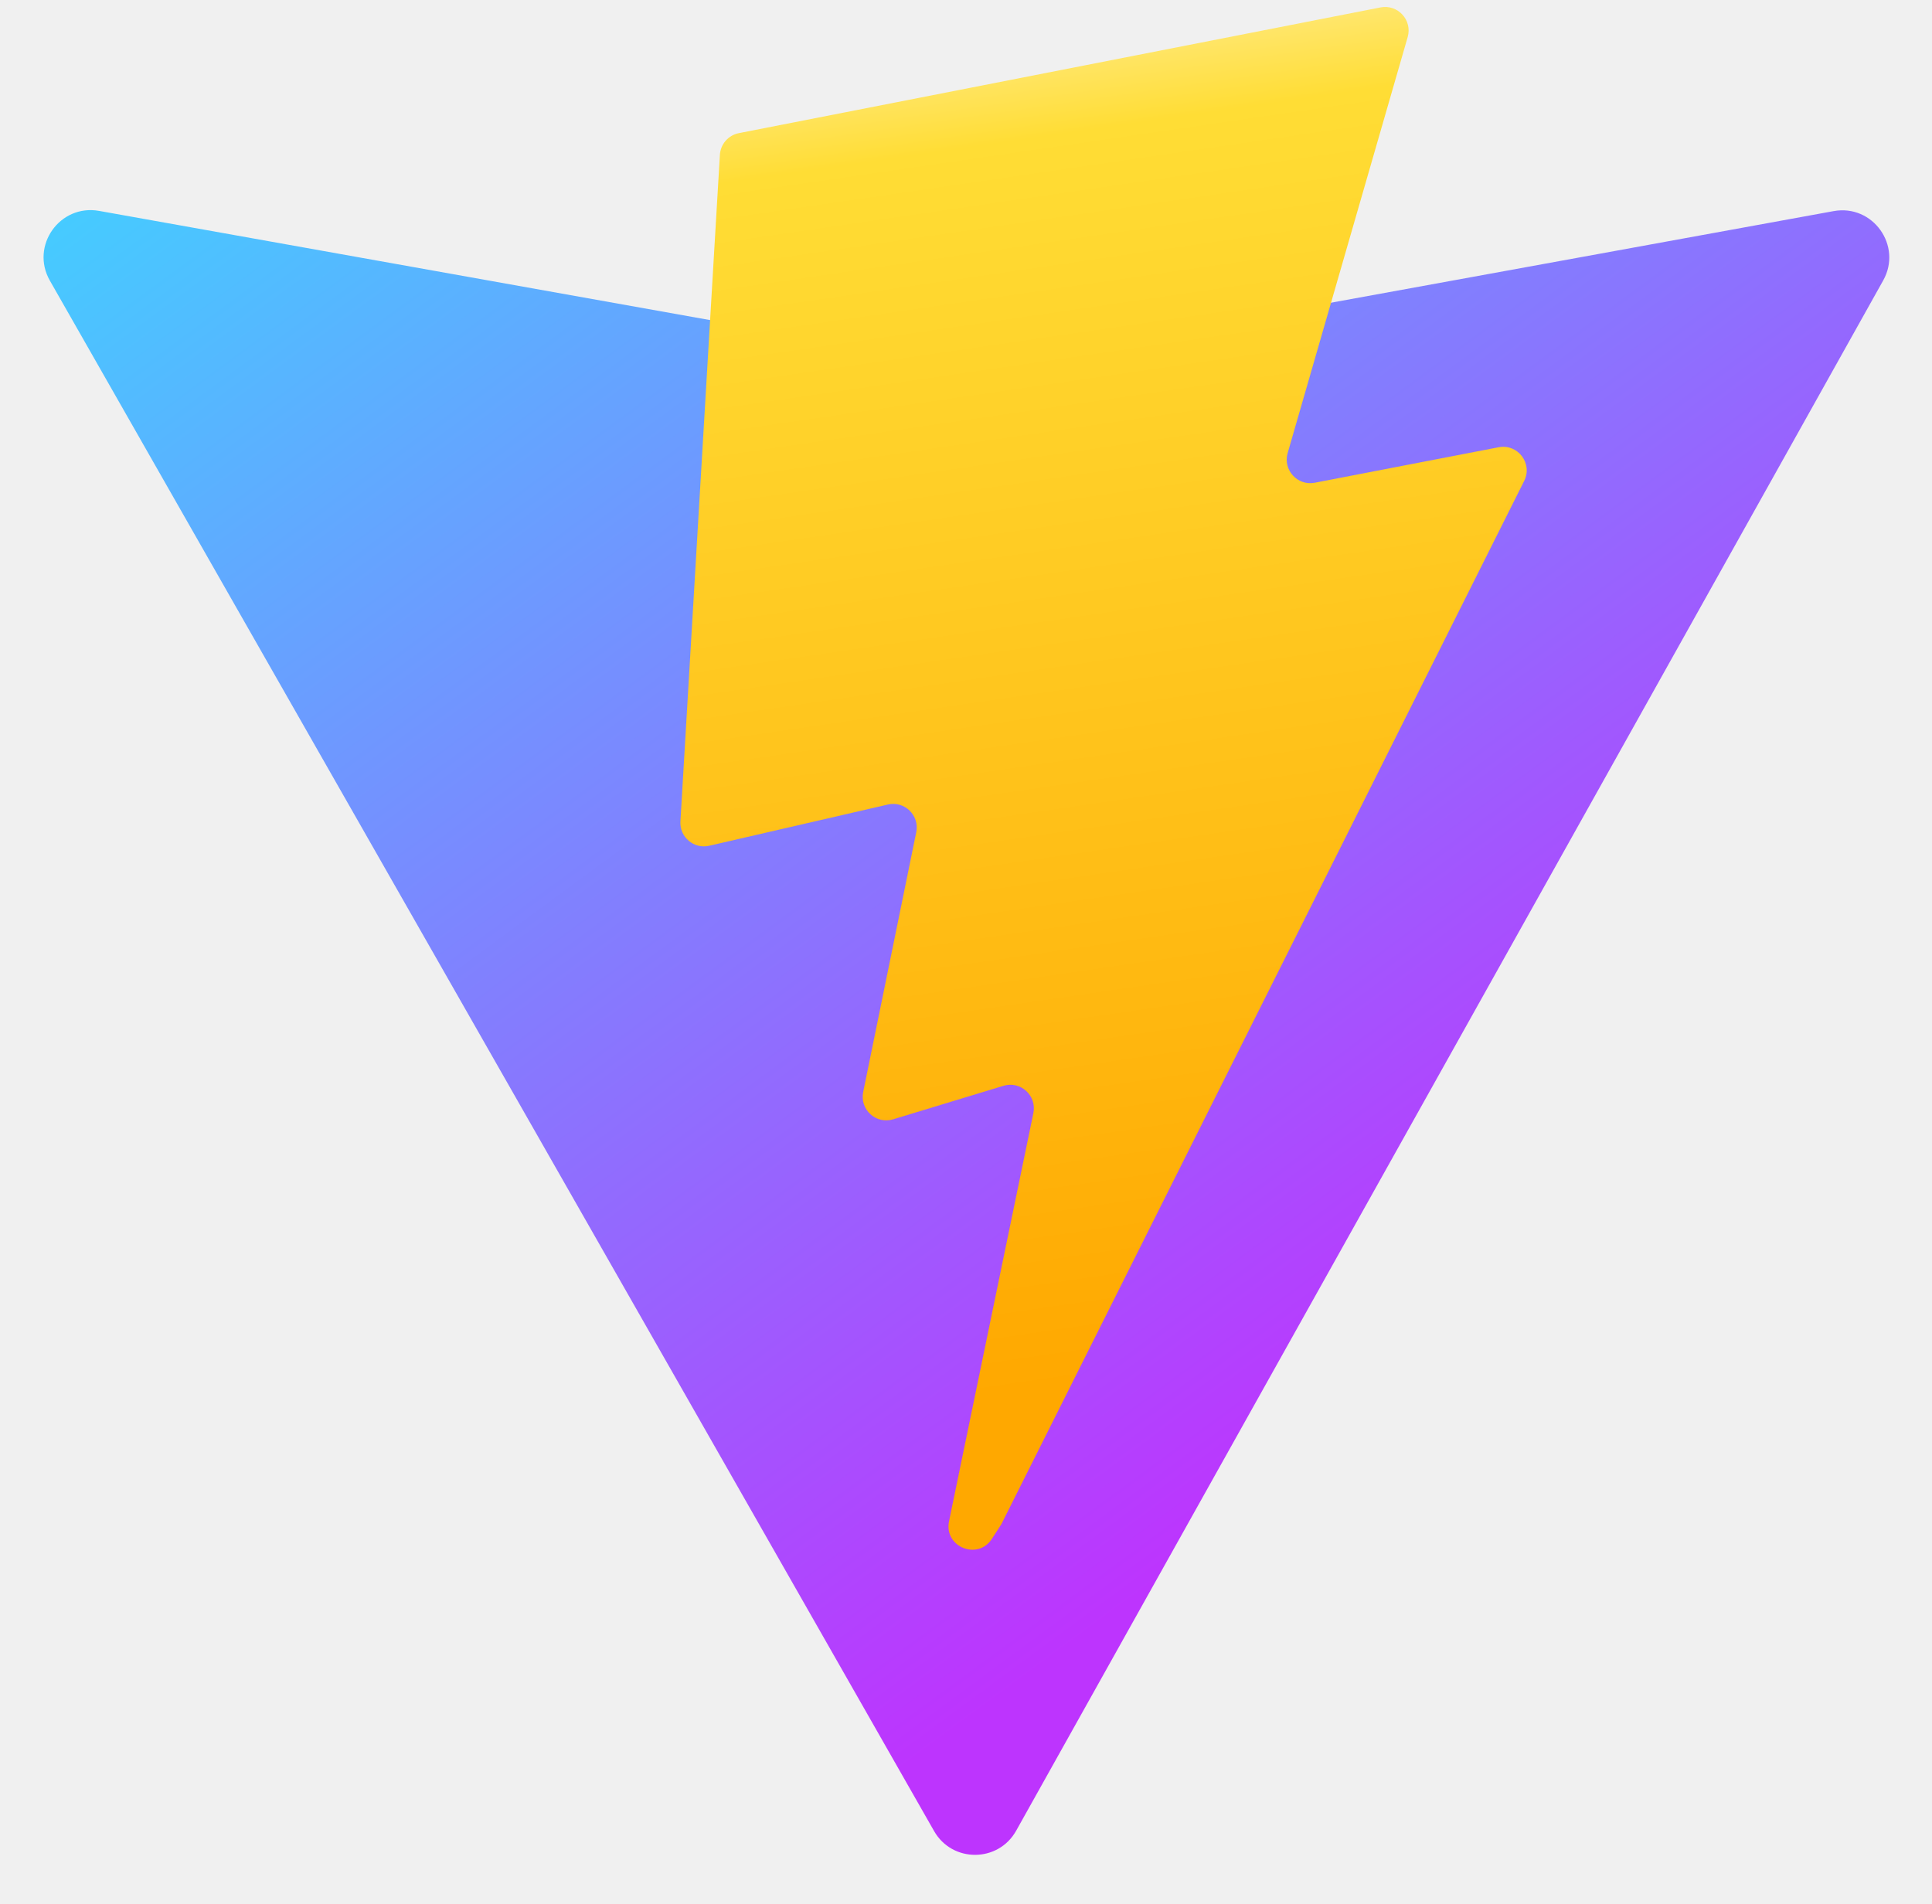
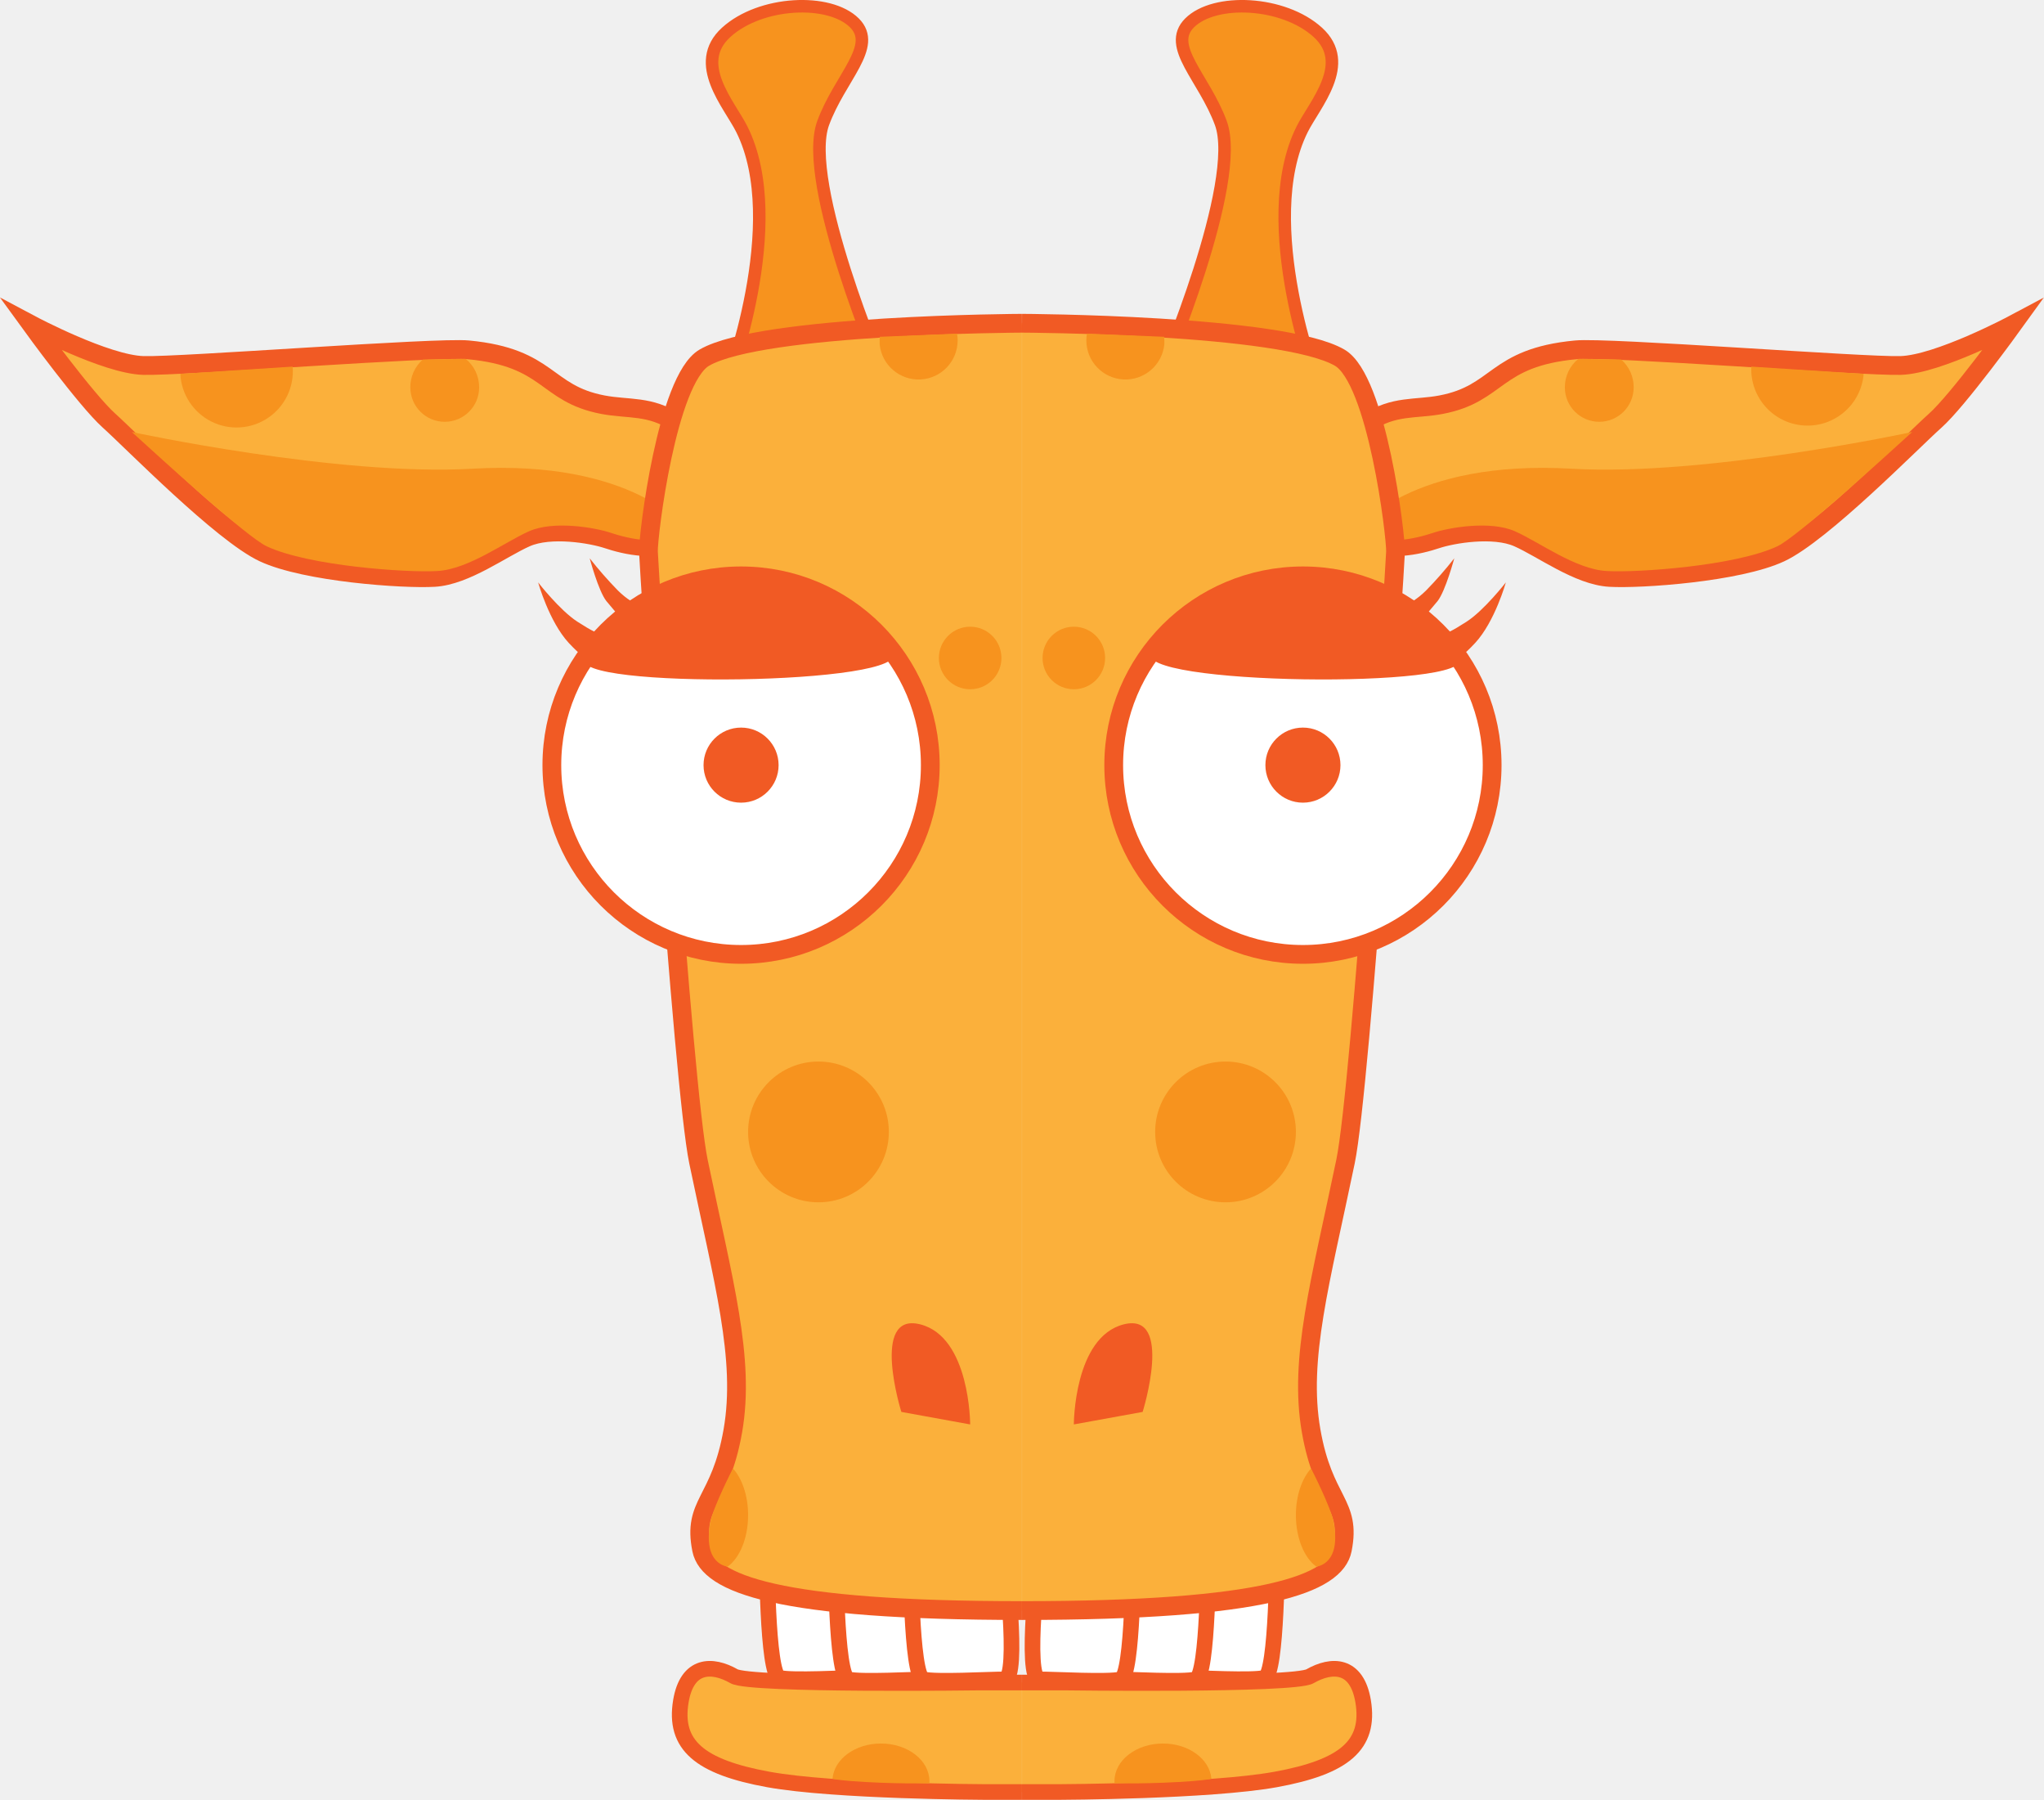
- <svg xmlns="http://www.w3.org/2000/svg" width="410" height="404" viewBox="0 0 410 404" fill="none">
-   <path d="M399.641 59.525L215.643 388.545C211.844 395.338 202.084 395.378 198.228 388.618L10.582 59.556C6.381 52.19 12.68 43.267 21.028 44.759L205.223 77.682C206.398 77.892 207.601 77.89 208.776 77.676L389.119 44.806C397.439 43.289 403.768 52.143 399.641 59.525Z" fill="url(#paint0_linear)" />
-   <path d="M292.965 1.574L156.801 28.255C154.563 28.694 152.906 30.59 152.771 32.866L144.395 174.33C144.198 177.662 147.258 180.248 150.51 179.498L188.42 170.749C191.967 169.931 195.172 173.055 194.443 176.622L183.18 231.775C182.422 235.487 185.907 238.661 189.532 237.56L212.947 230.446C216.577 229.344 220.065 232.527 219.297 236.242L201.398 322.875C200.278 328.294 207.486 331.249 210.492 326.603L212.5 323.5L323.454 102.072C325.312 98.365 322.108 94.137 318.036 94.923L279.014 102.454C275.347 103.161 272.227 99.746 273.262 96.158L298.731 7.867C299.767 4.273 296.636 0.855 292.965 1.574Z" fill="url(#paint1_linear)" />
-   <defs>
-     <linearGradient id="paint0_linear" x1="6" y1="33" x2="235" y2="344" gradientUnits="userSpaceOnUse">
-       <stop stop-color="#41D1FF" />
-       <stop offset="1" stop-color="#BD34FE" />
-     </linearGradient>
-     <linearGradient id="paint1_linear" x1="194.651" y1="8.818" x2="236.076" y2="292.989" gradientUnits="userSpaceOnUse">
-       <stop stop-color="#FFEA83" />
-       <stop offset="0.083" stop-color="#FFDD35" />
-       <stop offset="1" stop-color="#FFA800" />
-     </linearGradient>
-   </defs>
+ <svg xmlns="http://www.w3.org/2000/svg" id="head" viewBox="0 0 653.55 575.33">
+   <path id="corn" d="M444.15,63c11,10-1,23-5,31-15,30,5,82,5,82l-50-4s26-61,19-80c-5.38-14.6-17.52-24.48-10-32C411.15,52,433.15,53,444.15,63Z" transform="translate(-22.8 -52.67)" fill="#f7931e" stroke="#f15a24" stroke-miterlimit="10" stroke-width="4" />
+   <g id="tooth_group">
+     <path id="teeth" d="M431.15,548s0,40-4,41-21,0-26,0,0-41,0-41Z" transform="translate(-22.8 -52.67)" fill="#fff" stroke="#f15a24" stroke-miterlimit="10" stroke-width="5" />
+     <path id="teeth-2" data-name="teeth" d="M409.15,548.5s0,40-4,41-21,0-26,0,0-41,0-41Z" transform="translate(-22.8 -52.67)" fill="#fff" stroke="#f15a24" stroke-miterlimit="10" stroke-width="5" />
+     <path id="teeth-3" data-name="teeth" d="M385.15,548.5s0,40-4,41-21,0-26,0,0-41,0-41Z" transform="translate(-22.8 -52.67)" fill="#fff" stroke="#f15a24" stroke-miterlimit="10" stroke-width="5" />
+   </g>
+   <g id="ear_group">
+     <path id="ear_background" d="M666.31,156.5s-23.77,12.65-35.81,13-93.73-6-103.88-5c-26.19,2.49-24.39,14-43.09,17.54-8.1,1.54-15,.14-23.36,5.66-7.17,4.76-8.72,29.55-2.08,35.94s18.85,3.1,24,1.39,18.26-3.95,26.07-.5,19.33,12.14,29.32,12.72,41.16-1.63,54.54-7.87,42.13-35.63,49.52-42.21S666.31,156.5,666.31,156.5Z" transform="translate(-22.8 -52.67)" fill="#fbb03b" stroke="#f15a24" stroke-miterlimit="10" stroke-width="6" />
+     <path id="ear_shadow" d="M457.09,221.59c6.64,6.4,18.85,3.1,24,1.39s18.26-3.95,26.07-.5,19.33,12.14,29.32,12.72,41.16-1.63,54.54-7.87c6.43-3,33.74-28,43.19-36.57,0,0-65.94,14.22-108.86,11.74C473.91,199.53,457.09,221.59,457.09,221.59Z" transform="translate(-22.8 -52.67)" fill="#f7931e" />
+     <path d="M582.77,169.86a18,18,0,0,0,35.92,2.32" transform="translate(-22.8 -52.67)" fill="#f7931e" />
+     <path d="M527.45,167.38a11.64,11.64,0,0,0-4.3,9.12,11,11,0,1,0,22,0,11.69,11.69,0,0,0-4-8.91" transform="translate(-22.8 -52.67)" fill="#f7931e" />
+   </g>
+   <g id="face">
+     <path id="background" d="M349.58,567.5c78,0,100.24-8.54,102.43-19.5,3-15-6-15-10-38s3-47.51,11-86c5-24,15.87-190,16-195s-5.86-55-17.86-62c-18.33-10.69-101.57-11-101.57-11" transform="translate(-22.8 -52.67)" fill="#fbb03b" stroke="#f15a24" stroke-miterlimit="10" stroke-width="6" />
+     <g id="pattern_group">
+       <circle cx="343.35" cy="210.33" r="10" fill="#f7931e" />
+       <circle cx="391.85" cy="361.83" r="22.5" fill="#f7931e" />
+       <path d="M370.33,159.33a13,13,0,0,0-.18,2.17,12.5,12.5,0,0,0,24.93,1.3c0-.14,0-.28,0-.42s0-.59,0-.88a11.46,11.46,0,0,0-.06-1.17" transform="translate(-22.8 -52.67)" fill="#f7931e" />
+       <path d="M442,522.07c-2.93,3.24-4.85,8.72-4.85,14.93,0,7.34,2.68,13.65,6.53,16.45,0,0,8.24-.58,5.47-14.45C448.15,534,442,522.07,442,522.07Z" transform="translate(-22.8 -52.67)" fill="#f7931e" />
+     </g>
+   </g>
+   <g id="eye_group">
+     <circle id="outer" cx="416.6" cy="244.58" r="60.5" fill="#fff" stroke="#f15a24" stroke-miterlimit="10" stroke-width="6" />
+     <circle id="inner" cx="416.6" cy="244.58" r="12" fill="#f15a24" />
+     <path id="eyebrows" d="M487.79,231.14a125.91,125.91,0,0,1-9,10.27c-2.92,2.89-5.66,4.37-6,4.14a57,57,0,0,0-34.24-10.89c-19.66.28-36.95,10.65-47.61,26.42-7.24,10.7,104.41,11.91,98.25,2.06-.13-.21,1.38-.73,5.33-5,6.29-6.85,9.76-19.3,9.76-19.3s-6.91,8.92-12.59,12.58c-4.58,2.94-7,4.19-8.31,3.88a62.18,62.18,0,0,0-5.25-5.39s3.45-4,4.35-5.13C485,241.54,487.79,231.14,487.79,231.14Z" transform="translate(-22.8 -52.67)" fill="#f15a24" />
+   </g>
+   <path id="nose" d="M388.15,504s10-32-6-28-16,32-16,32" transform="translate(-22.8 -52.67)" fill="#f15a24" />
+   <g id="downlip">
+     <path id="background-2" data-name="background" d="M349.58,625.5h12.07s47.91-.17,69-4c22-4,30.32-11,28-25-2-12-10-12-17-8-5.2,3-79,2-79,2H349.58" transform="translate(-22.8 -52.67)" fill="#fbb03b" stroke="#f15a24" stroke-miterlimit="10" stroke-width="5" />
+     <path d="M410.12,621.25c-.5-6.28-7.24-11.25-15.47-11.25-8.56,0-15.5,5.37-15.5,12q0,.36,0,.72s12,.28,25-.72C409.13,621.62,410.12,621.25,410.12,621.25Z" transform="translate(-22.8 -52.67)" fill="#f7931e" />
+   </g>
+   <path id="corn-2" data-name="corn" d="M255,63c-11,10,1,23,5,31,15,30-5,82-5,82l50-4s-26-61-19-80c5.38-14.6,17.52-24.48,10-32C288,52,266,53,255,63Z" transform="translate(-22.8 -52.67)" fill="#f7931e" stroke="#f15a24" stroke-miterlimit="10" stroke-width="4" />
+   <g id="tooth_group-2" data-name="tooth_group">
+     <path id="teeth-4" data-name="teeth" d="M268,548s0,40,4,41,21,0,26,0,0-41,0-41Z" transform="translate(-22.8 -52.67)" fill="#fff" stroke="#f15a24" stroke-miterlimit="10" stroke-width="5" />
+     <path id="teeth-5" data-name="teeth" d="M290,548.5s0,40,4,41,21,0,26,0,0-41,0-41Z" transform="translate(-22.8 -52.67)" fill="#fff" stroke="#f15a24" stroke-miterlimit="10" stroke-width="5" />
+     <path id="teeth-6" data-name="teeth" d="M314,548.5s0,40,4,41,21,0,26,0,0-41,0-41Z" transform="translate(-22.8 -52.67)" fill="#fff" stroke="#f15a24" stroke-miterlimit="10" stroke-width="5" />
+   </g>
+   <g id="ear_group-2" data-name="ear_group">
+     <path id="ear_background-2" data-name="ear_background" d="M32.84,156.5s23.77,12.65,35.8,13,93.74-6,103.89-5c26.19,2.49,24.39,14,43.08,17.54,8.11,1.54,15,.14,23.37,5.66,7.17,4.76,8.72,29.55,2.08,35.94s-18.86,3.1-24,1.39-18.26-3.95-26.07-.5-19.34,12.14-29.32,12.72-41.16-1.63-54.54-7.87S65,193.7,57.65,187.12,32.84,156.5,32.84,156.5Z" transform="translate(-22.8 -52.67)" fill="#fbb03b" stroke="#f15a24" stroke-miterlimit="10" stroke-width="6" />
+     <path id="ear_shadow-2" data-name="ear_shadow" d="M242.06,221.59c-6.64,6.4-18.86,3.1-24,1.39s-18.26-3.95-26.07-.5-19.34,12.14-29.32,12.72-41.16-1.63-54.54-7.87c-6.43-3-33.75-28-43.19-36.57,0,0,65.93,14.22,108.86,11.74C225.23,199.53,242.06,221.59,242.06,221.59Z" transform="translate(-22.8 -52.67)" fill="#f7931e" />
+     <path d="M116.38,169.86a18,18,0,1,1-35.92,2.32" transform="translate(-22.8 -52.67)" fill="#f7931e" />
+     <path d="M171.7,167.38a11.67,11.67,0,0,1,4.3,9.12,11,11,0,1,1-22,0,11.72,11.72,0,0,1,4-8.91" transform="translate(-22.8 -52.67)" fill="#f7931e" />
+   </g>
+   <g id="face-2" data-name="face">
+     <path id="background-3" data-name="background" d="M349.56,567.5c-78,0-100.23-8.54-102.43-19.5-3-15,6-15,10-38s-3-47.51-11-86c-5-24-15.86-190-16-195S236,174,248,167c18.32-10.69,101.56-11,101.56-11" transform="translate(-22.8 -52.67)" fill="#fbb03b" stroke="#f15a24" stroke-miterlimit="10" stroke-width="6" />
+     <g id="pattern_group-2" data-name="pattern_group">
+       <circle cx="310.2" cy="210.33" r="10" fill="#f7931e" />
+       <circle cx="261.7" cy="361.83" r="22.5" fill="#f7931e" />
+       <path d="M328.81,159.33a12,12,0,0,1,.19,2.17,12.5,12.5,0,0,1-24.93,1.3c0-.14,0-.28,0-.42s0-.59,0-.88,0-.78.05-1.17" transform="translate(-22.8 -52.67)" fill="#f7931e" />
+       <path d="M257.15,522.07c2.93,3.24,4.85,8.72,4.85,14.93,0,7.34-2.68,13.65-6.53,16.45,0,0-8.24-.58-5.47-14.45C251,534,257.15,522.07,257.15,522.07Z" transform="translate(-22.8 -52.67)" fill="#f7931e" />
+     </g>
+   </g>
+   <g id="eye_group-2" data-name="eye_group">
+     <circle id="outer-2" data-name="outer" cx="236.95" cy="244.58" r="60.5" fill="#fff" stroke="#f15a24" stroke-miterlimit="10" stroke-width="6" />
+     <circle id="inner-2" data-name="inner" cx="236.95" cy="244.58" r="12" fill="#f15a24" />
+     <path id="eyebrows-2" data-name="eyebrows" d="M211.35,231.14a127,127,0,0,0,9,10.27c2.92,2.89,5.66,4.37,6,4.14a57,57,0,0,1,34.24-10.89c19.65.28,36.95,10.65,47.61,26.42,7.23,10.7-104.41,11.91-98.25,2.06.13-.21-1.38-.73-5.34-5-6.28-6.85-9.75-19.3-9.75-19.3s6.91,8.92,12.59,12.58c4.58,2.94,7,4.19,8.31,3.88a60.76,60.76,0,0,1,5.25-5.39s-3.45-4-4.35-5.13C214.12,241.54,211.35,231.14,211.35,231.14Z" transform="translate(-22.8 -52.67)" fill="#f15a24" />
+   </g>
+   <path id="nose-2" data-name="nose" d="M311,504s-10-32,6-28,16,32,16,32" transform="translate(-22.8 -52.67)" fill="#f15a24" />
+   <g id="downlip-2" data-name="downlip">
+     <path id="background-4" data-name="background" d="M349.56,625.5H337.5s-47.91-.17-69-4c-22-4-30.32-11-28-25,2-12,10-12,17-8,5.2,3,79,2,79,2h13.06" transform="translate(-22.8 -52.67)" fill="#fbb03b" stroke="#f15a24" stroke-miterlimit="10" stroke-width="5" />
+     <path d="M289,621.25c.5-6.28,7.24-11.25,15.47-11.25,8.56,0,15.5,5.37,15.5,12q0,.36,0,.72s-12,.28-25-.72C290,621.62,289,621.25,289,621.25Z" transform="translate(-22.8 -52.67)" fill="#f7931e" />
+   </g>
</svg>
